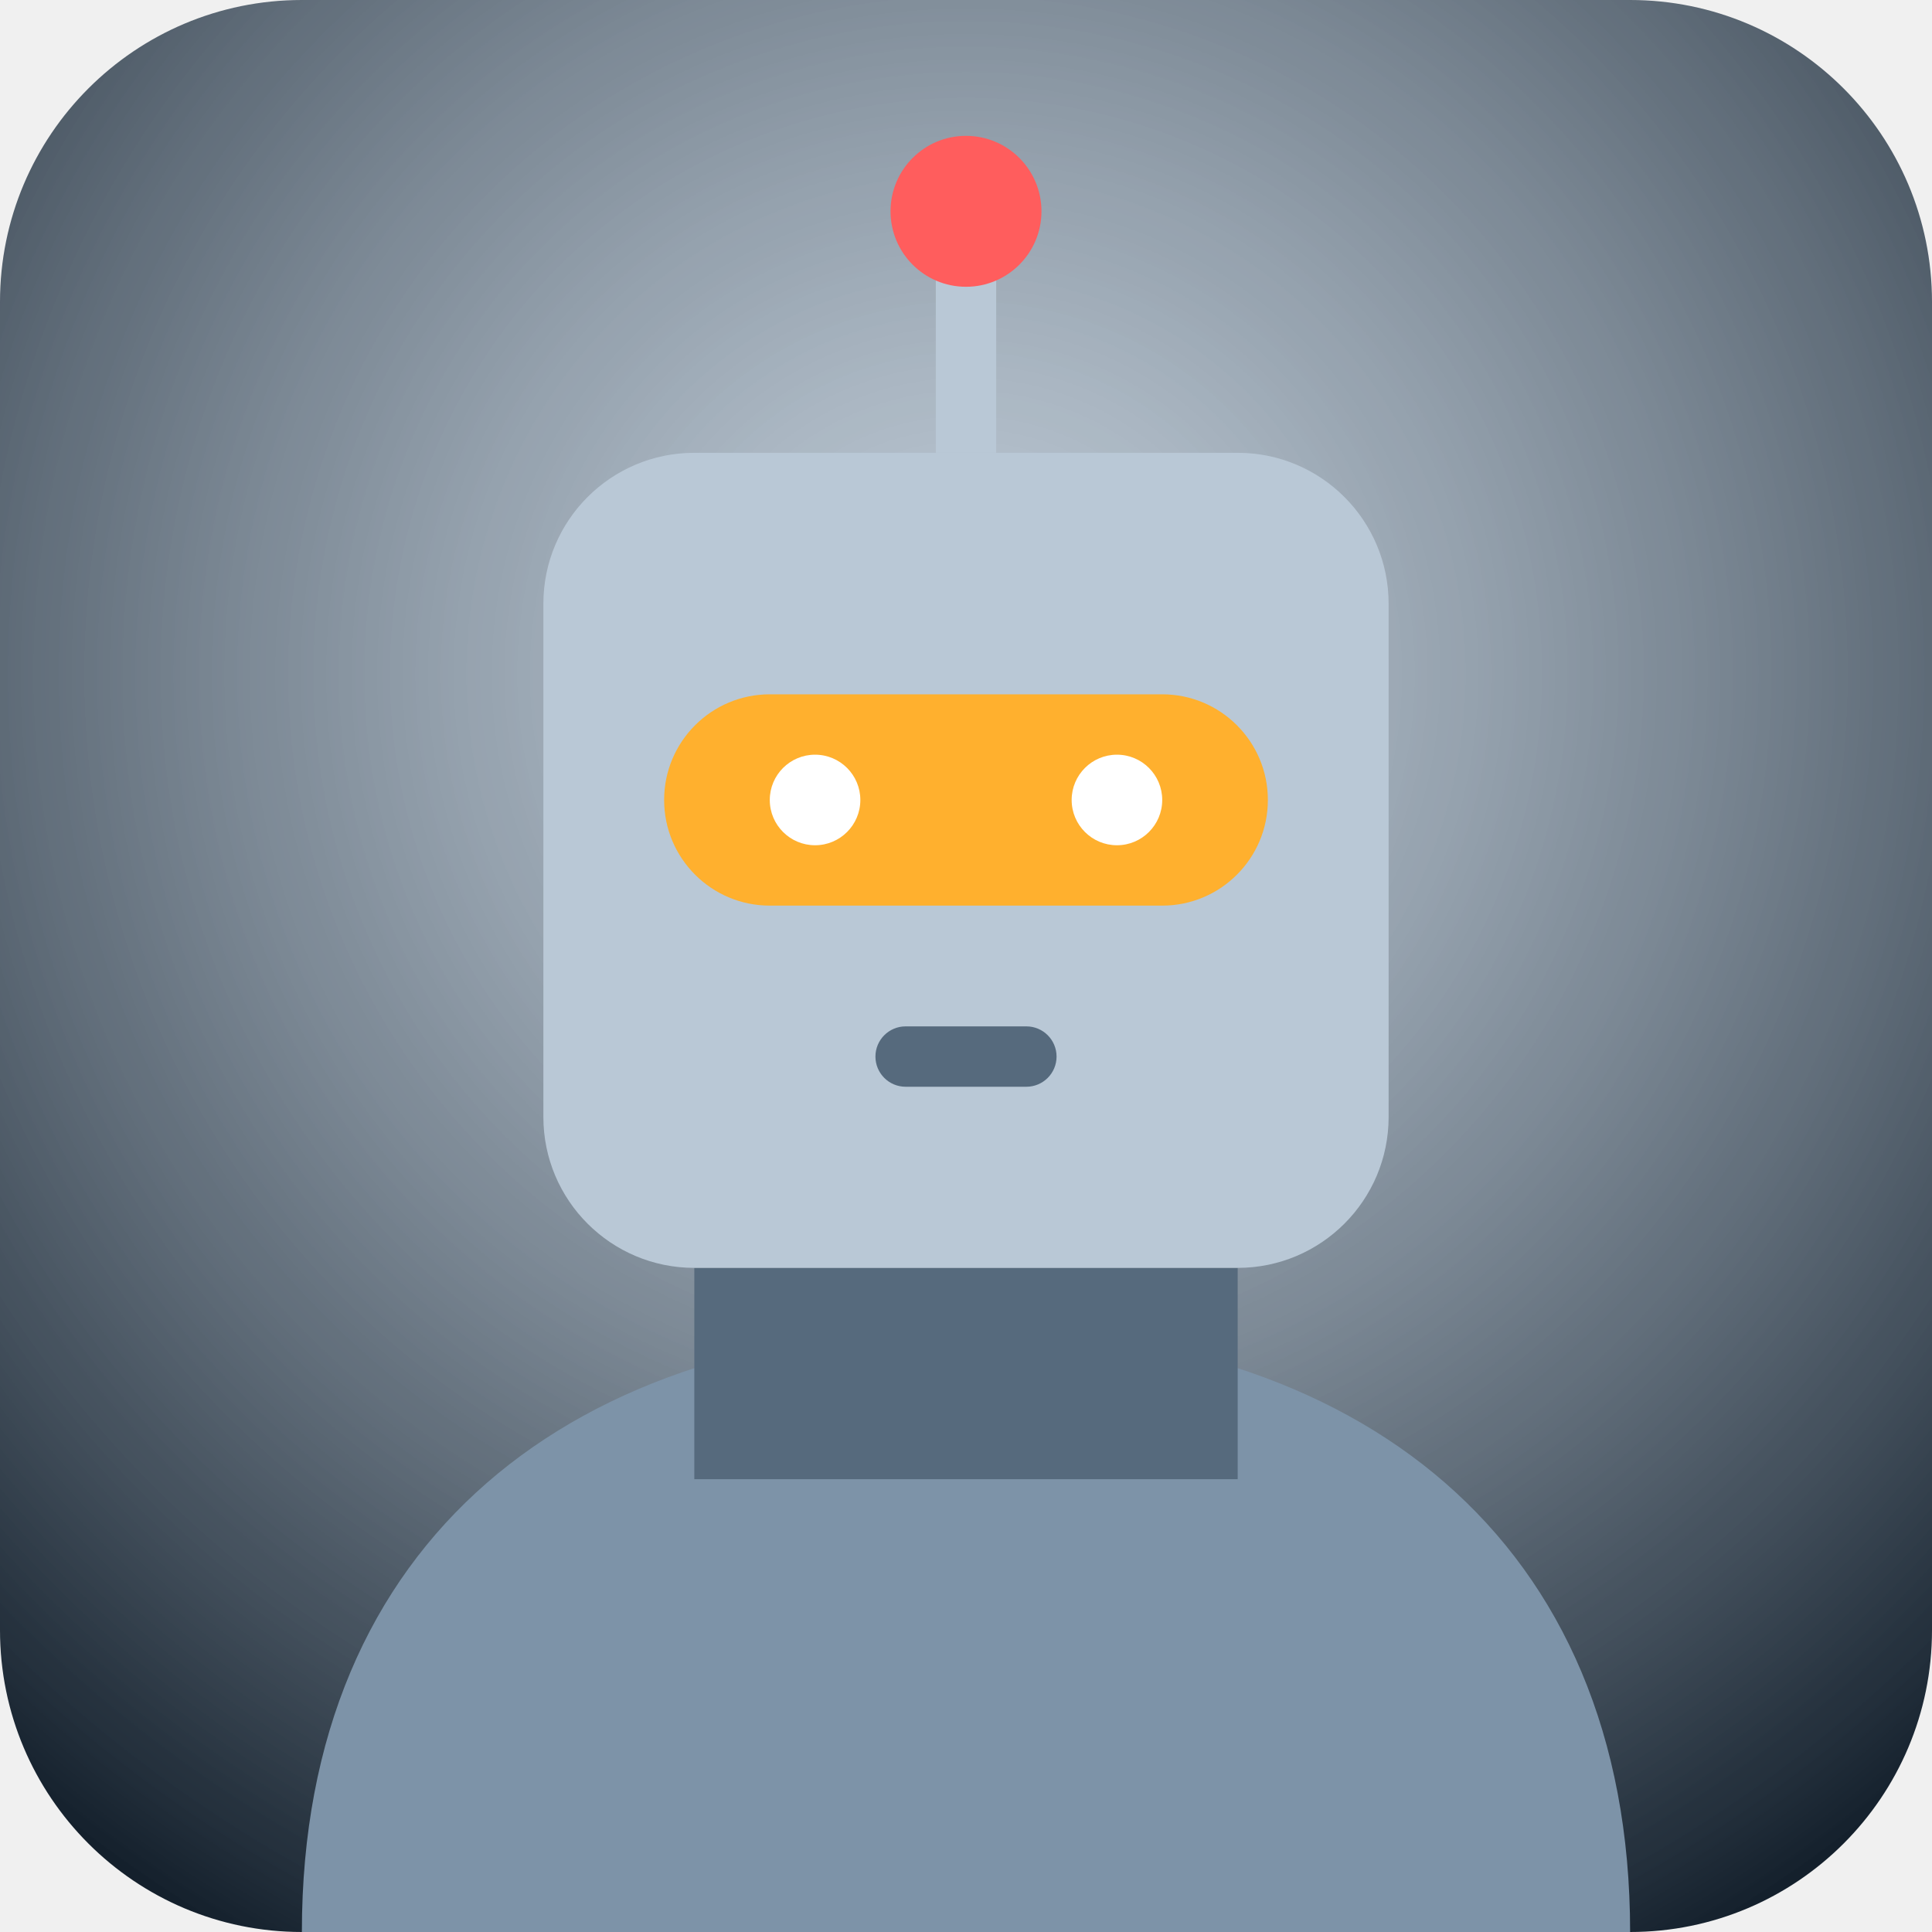
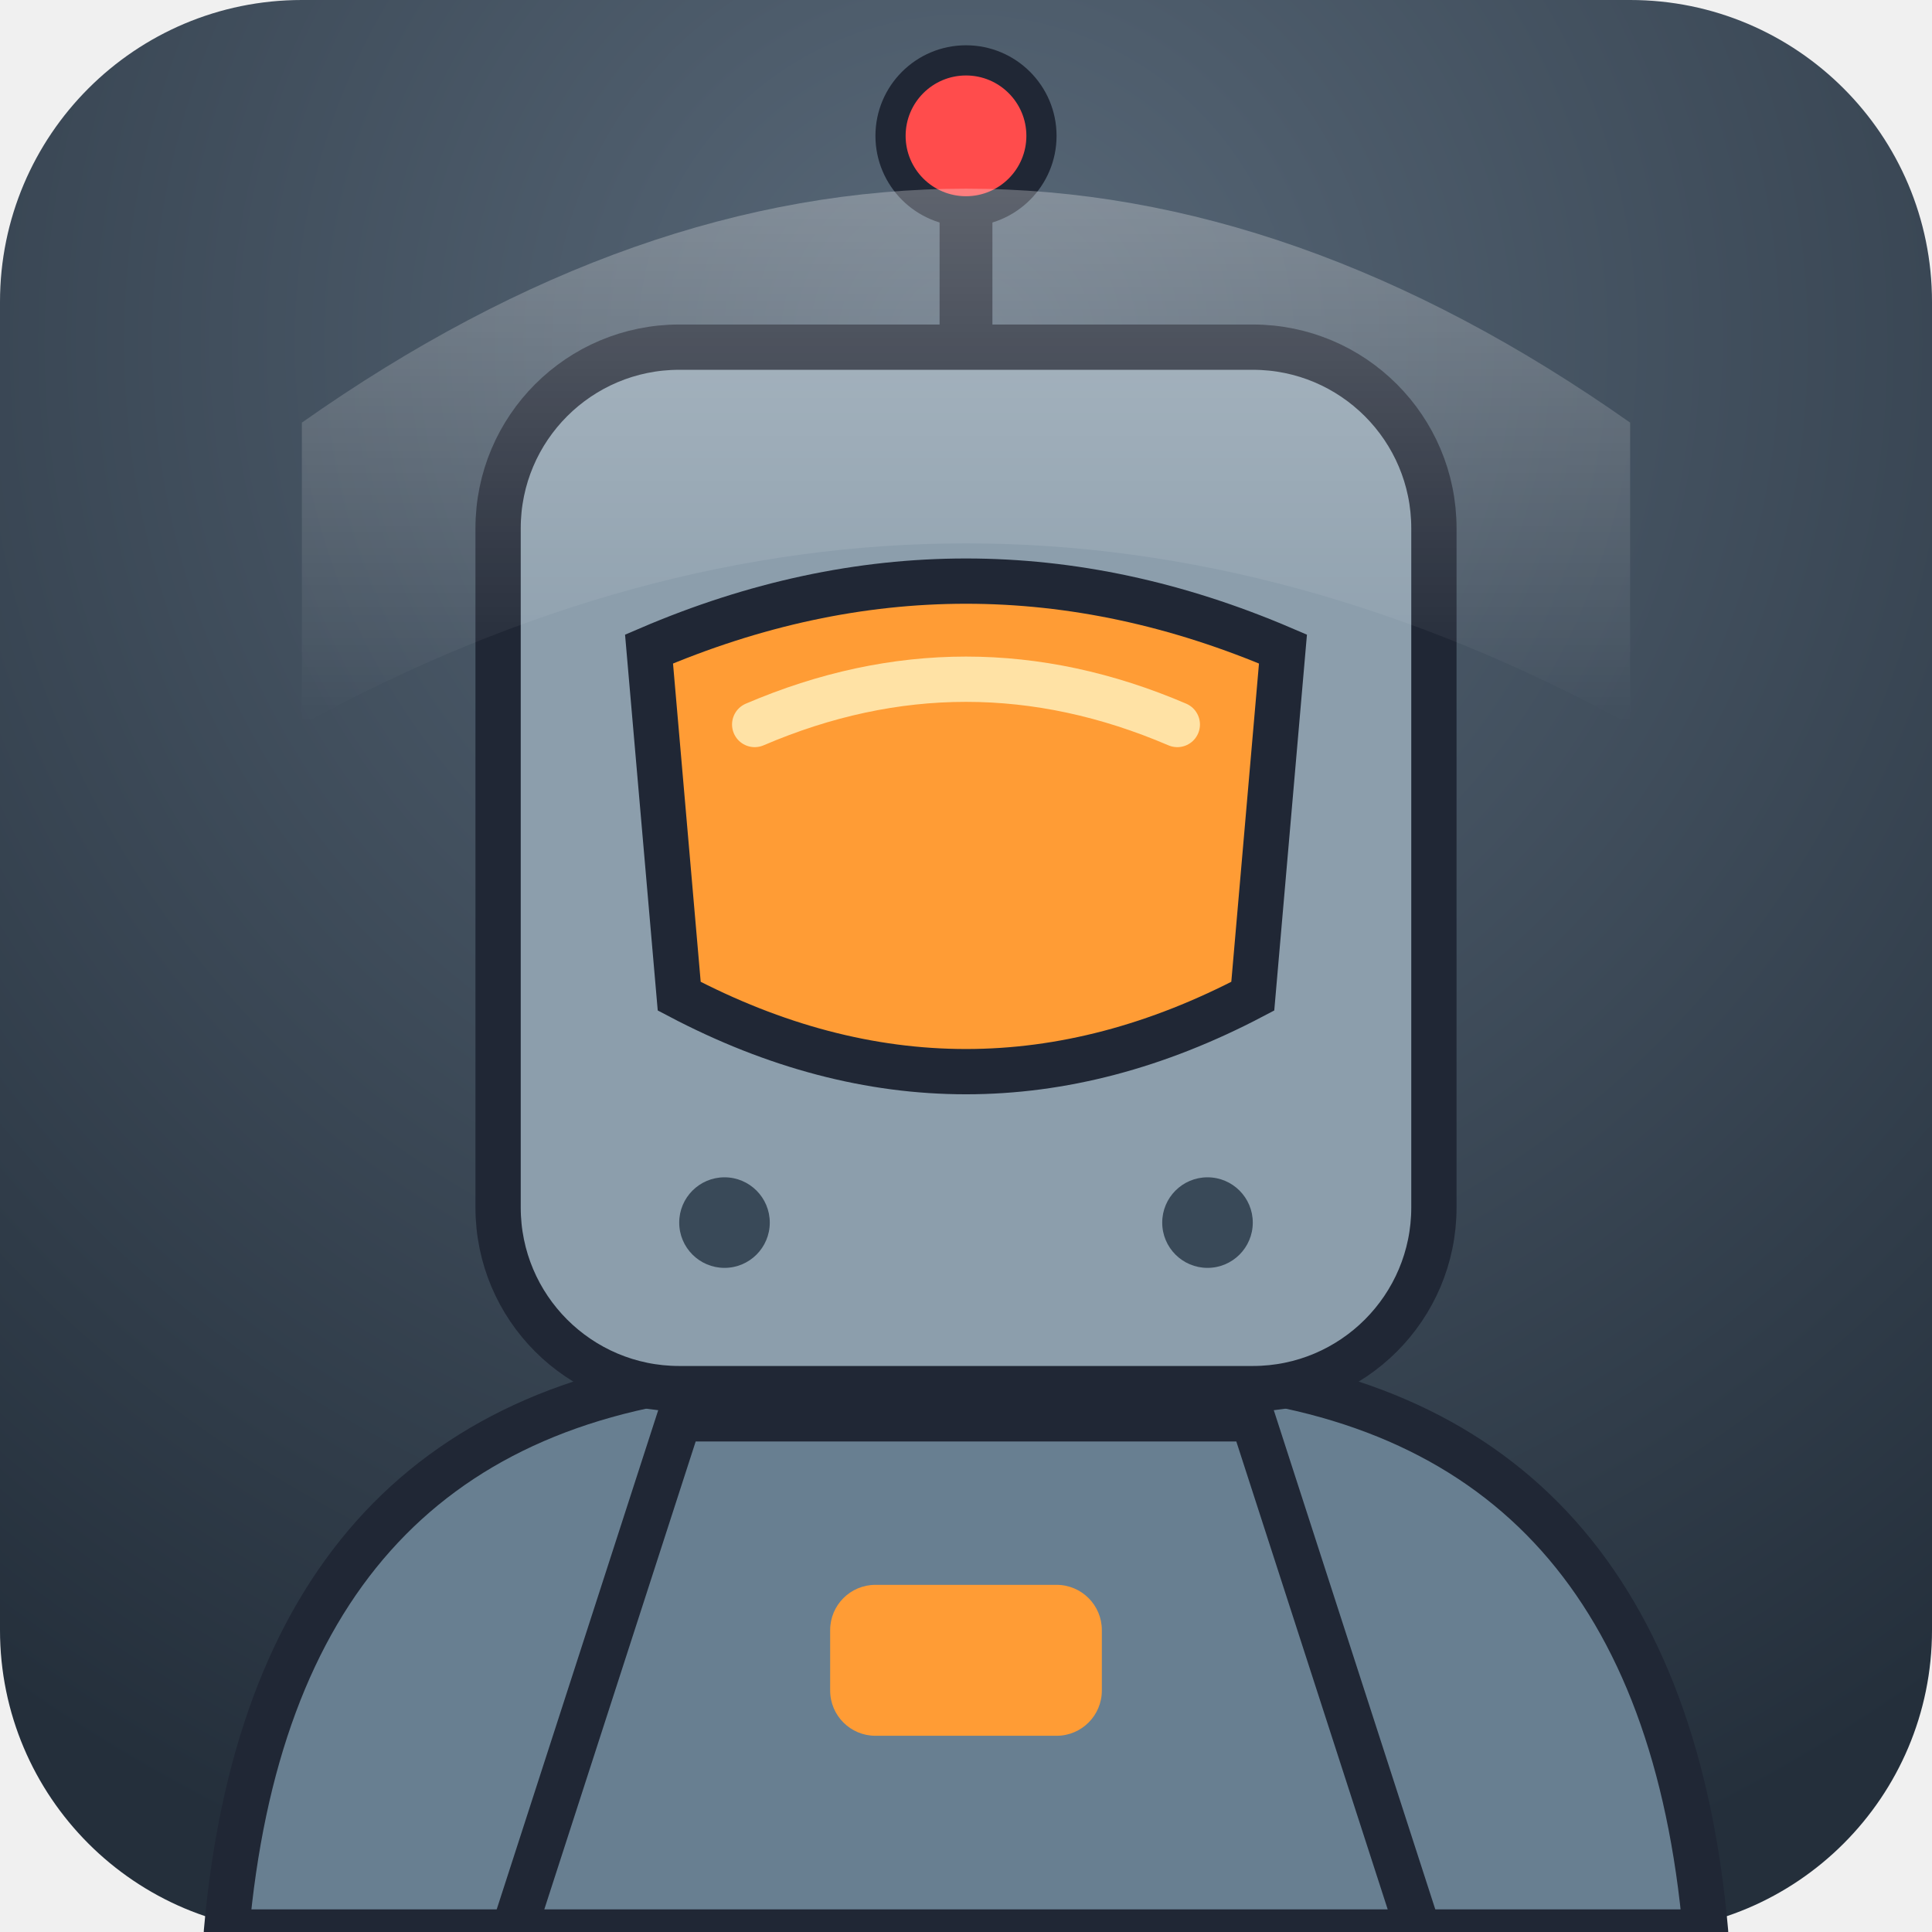
<svg xmlns="http://www.w3.org/2000/svg" viewBox="0 0 128 128">
  <defs>
-     <radialGradient id="g" cx="50%" cy="35%" r="75%">
-       <stop offset="0" stop-color="#9fb4c8" stop-opacity=".55" />
-       <stop offset="1" stop-color="#14202c" />
+     <radialGradient id="bg" cx="50%" cy="18%" r="85%">
+       <stop offset="0" stop-color="#596979" />
+       <stop offset="1" stop-color="#242f3b" />
    </radialGradient>
+     <linearGradient id="shine" x1="0" y1="0" x2="0" y2="1">
+       <stop stop-color="#ffffff" stop-opacity=".28" />
+       <stop offset="1" stop-color="#ffffff" stop-opacity="0" />
+     </linearGradient>
  </defs>
-   <rect width="128" height="128" rx="20" fill="url(#g)" />
-   <path d="M20 128c0-26 18-40 44-40s44 14 44 40z" fill="#7d93a8" />
-   <rect x="46" y="84" width="36" height="14" fill="#566a7d" />
-   <rect x="36" y="30" width="56" height="54" rx="10" fill="#b9c8d6" />
-   <rect x="44" y="46" width="40" height="14" rx="7" fill="#ffb02e" />
-   <circle cx="54" cy="53" r="3" fill="#fff" />
-   <circle cx="74" cy="53" r="3" fill="#fff" />
-   <rect x="58" y="68" width="12" height="4" rx="2" fill="#566a7d" />
-   <path d="M64 30V16" stroke="#b9c8d6" stroke-width="4" />
-   <circle cx="64" cy="14" r="5" fill="#ff5d5d" />
+   <rect width="128" height="128" rx="20" fill="url(#bg)" />
+   <path d="M15 128 Q18 94 48 91 L80 91 Q110 94 113 128Z" fill="#687f91" stroke="#202735" stroke-width="3" stroke-linejoin="round" />
+   <path d="M53 83 L75 83 L77 101 Q64 110 51 101Z" fill="#8d9aa4" stroke="#202735" stroke-width="2.5" />
+   <rect x="33" y="23" width="62" height="69" rx="12" fill="#8c9eac" stroke="#202735" stroke-width="3" />
+   <path d="M43 43 Q64 34 85 43 L83 66 Q64 76 45 66Z" fill="#ff9c35" stroke="#202735" stroke-width="3" />
+   <path d="M50 48 Q64 42 78 48" fill="none" stroke="#ffe2a5" stroke-width="3" stroke-linecap="round" />
+   <path d="M64 23 L64 11" stroke="#202735" stroke-width="3.5" />
+   <circle cx="64" cy="9" r="5" fill="#ff4c4c" stroke="#202735" stroke-width="2" />
+   <circle cx="48" cy="81" r="3" fill="#394958" />
+   <circle cx="80" cy="81" r="3" fill="#394958" />
+   <path d="M45 94 L83 94 L94 128 L34 128Z" fill="#687f91" stroke="#202735" stroke-width="3" />
+   <rect x="55" y="105" width="18" height="10" rx="3" fill="#ff9c35" />
+   <path d="M20 28 Q64 -3 108 28 L108 48 Q64 24 20 48Z" fill="url(#shine)" />
</svg>
